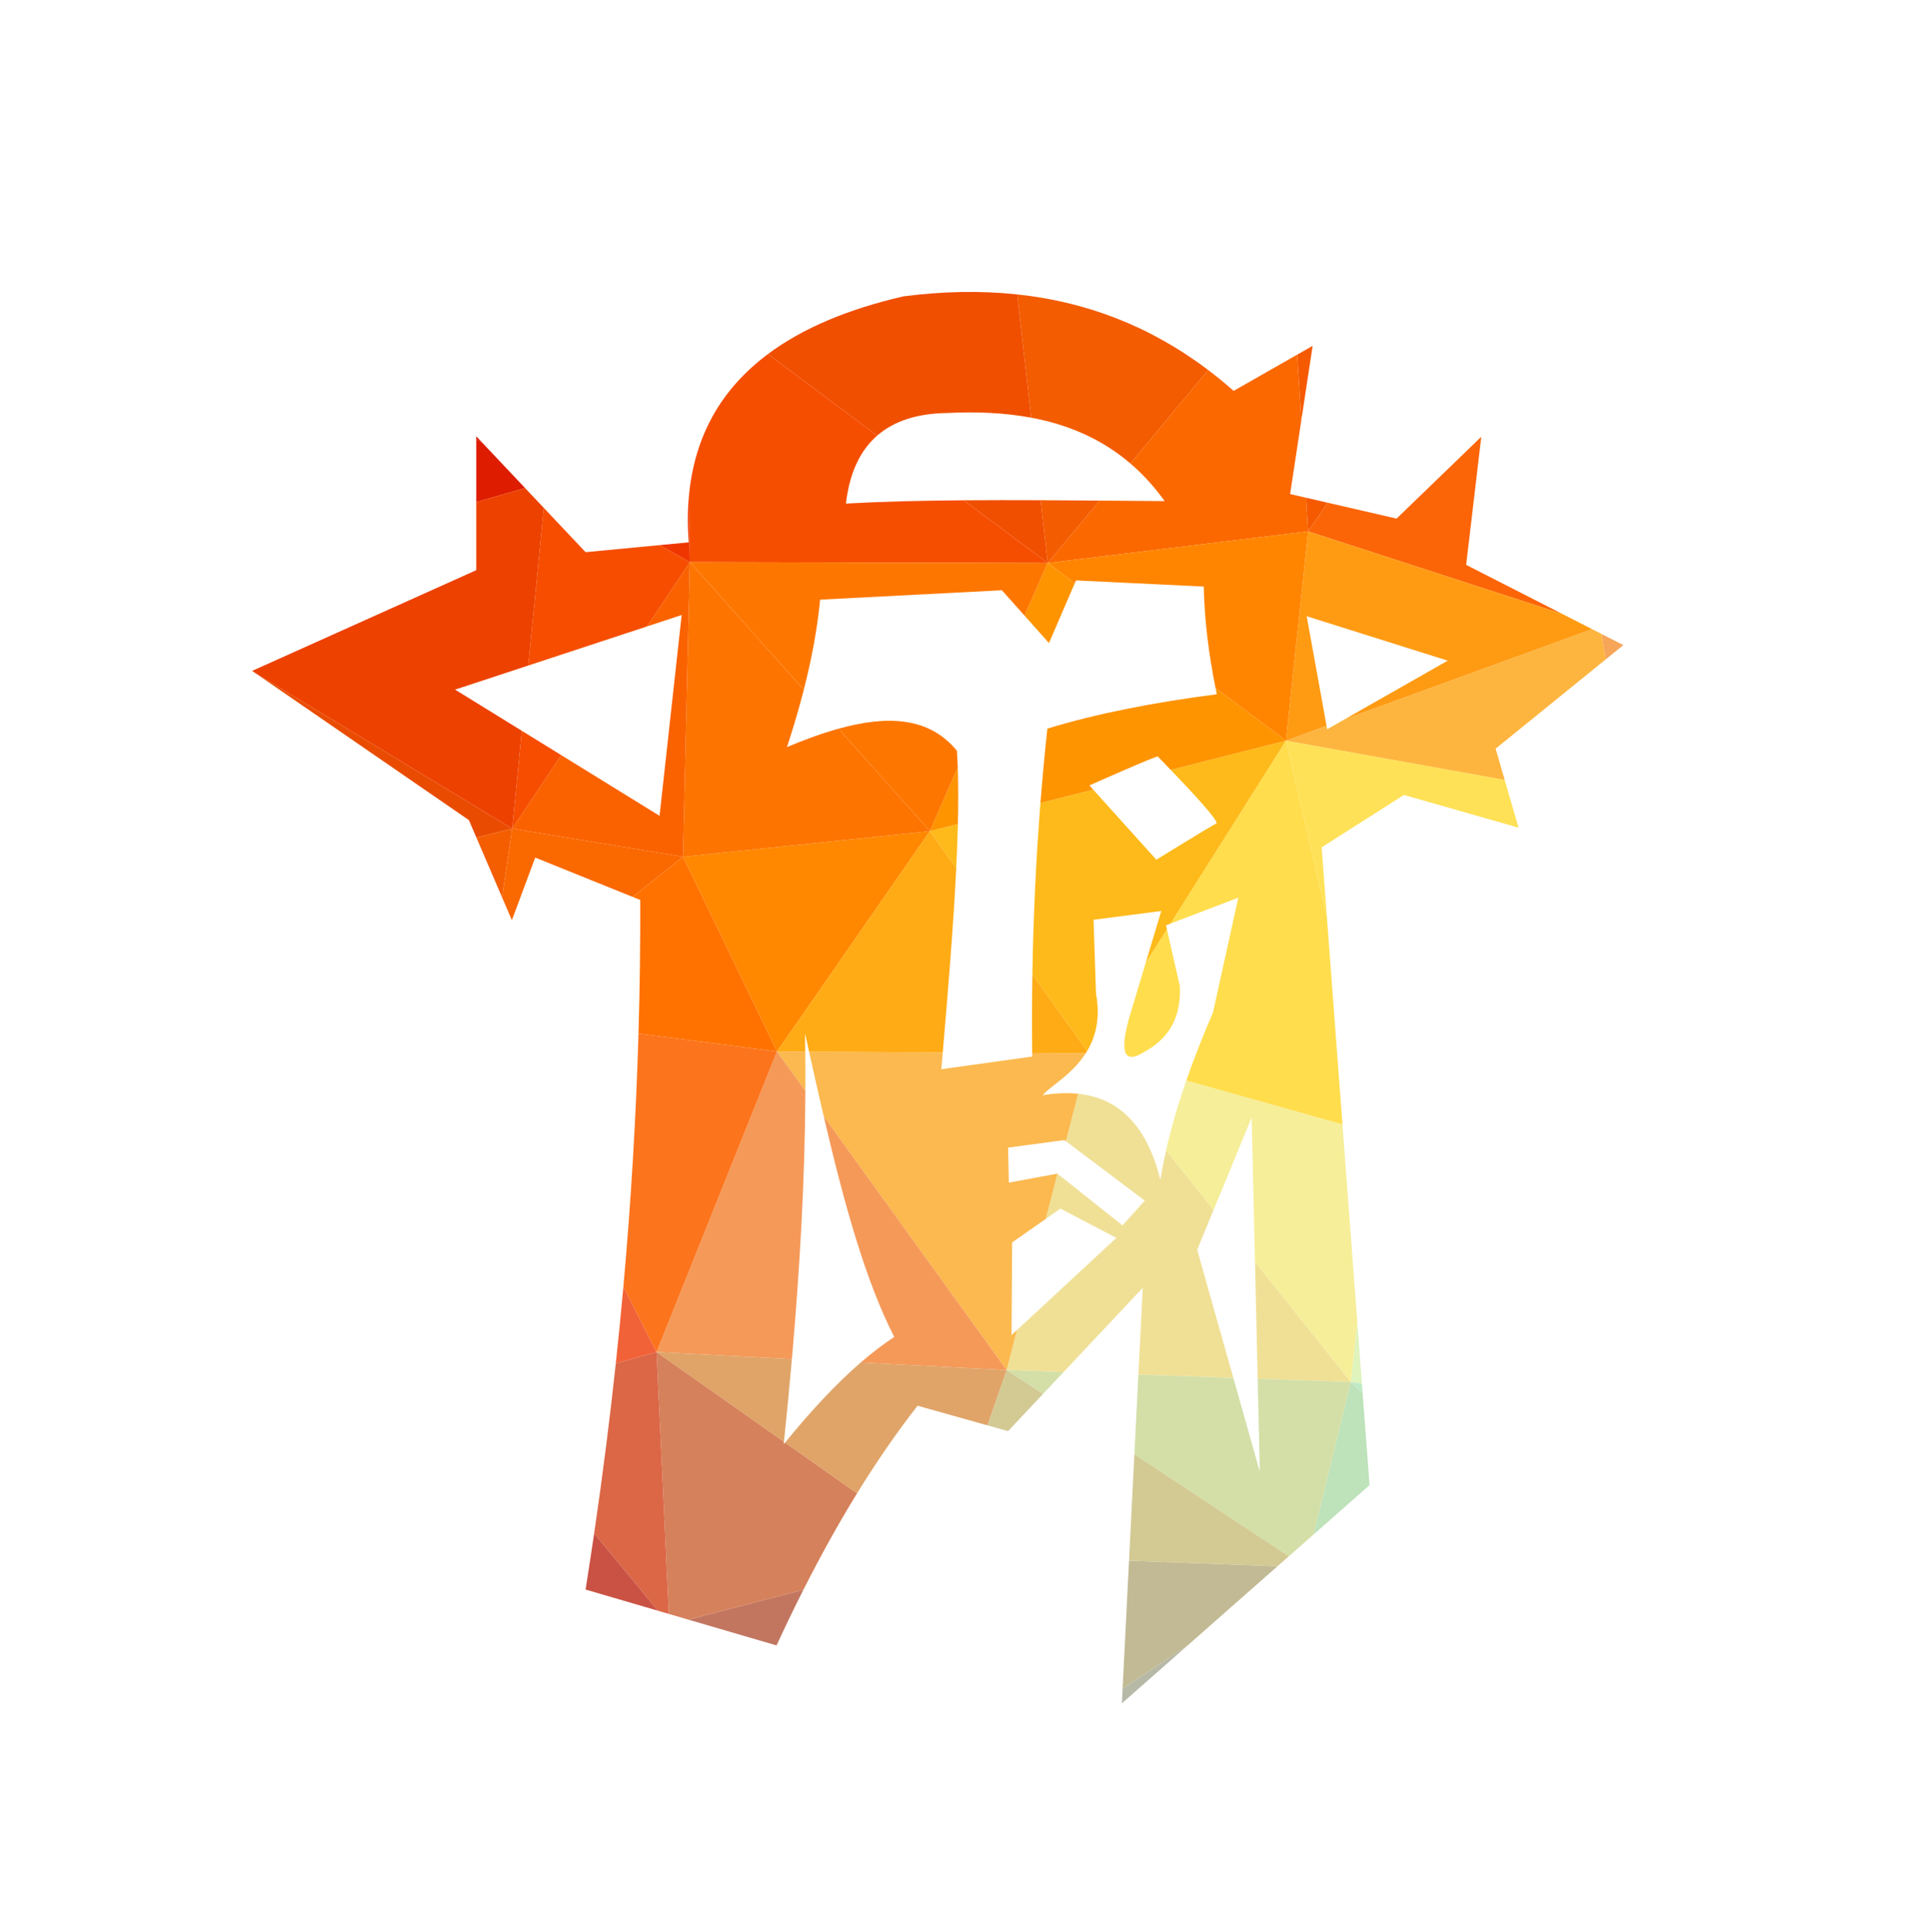
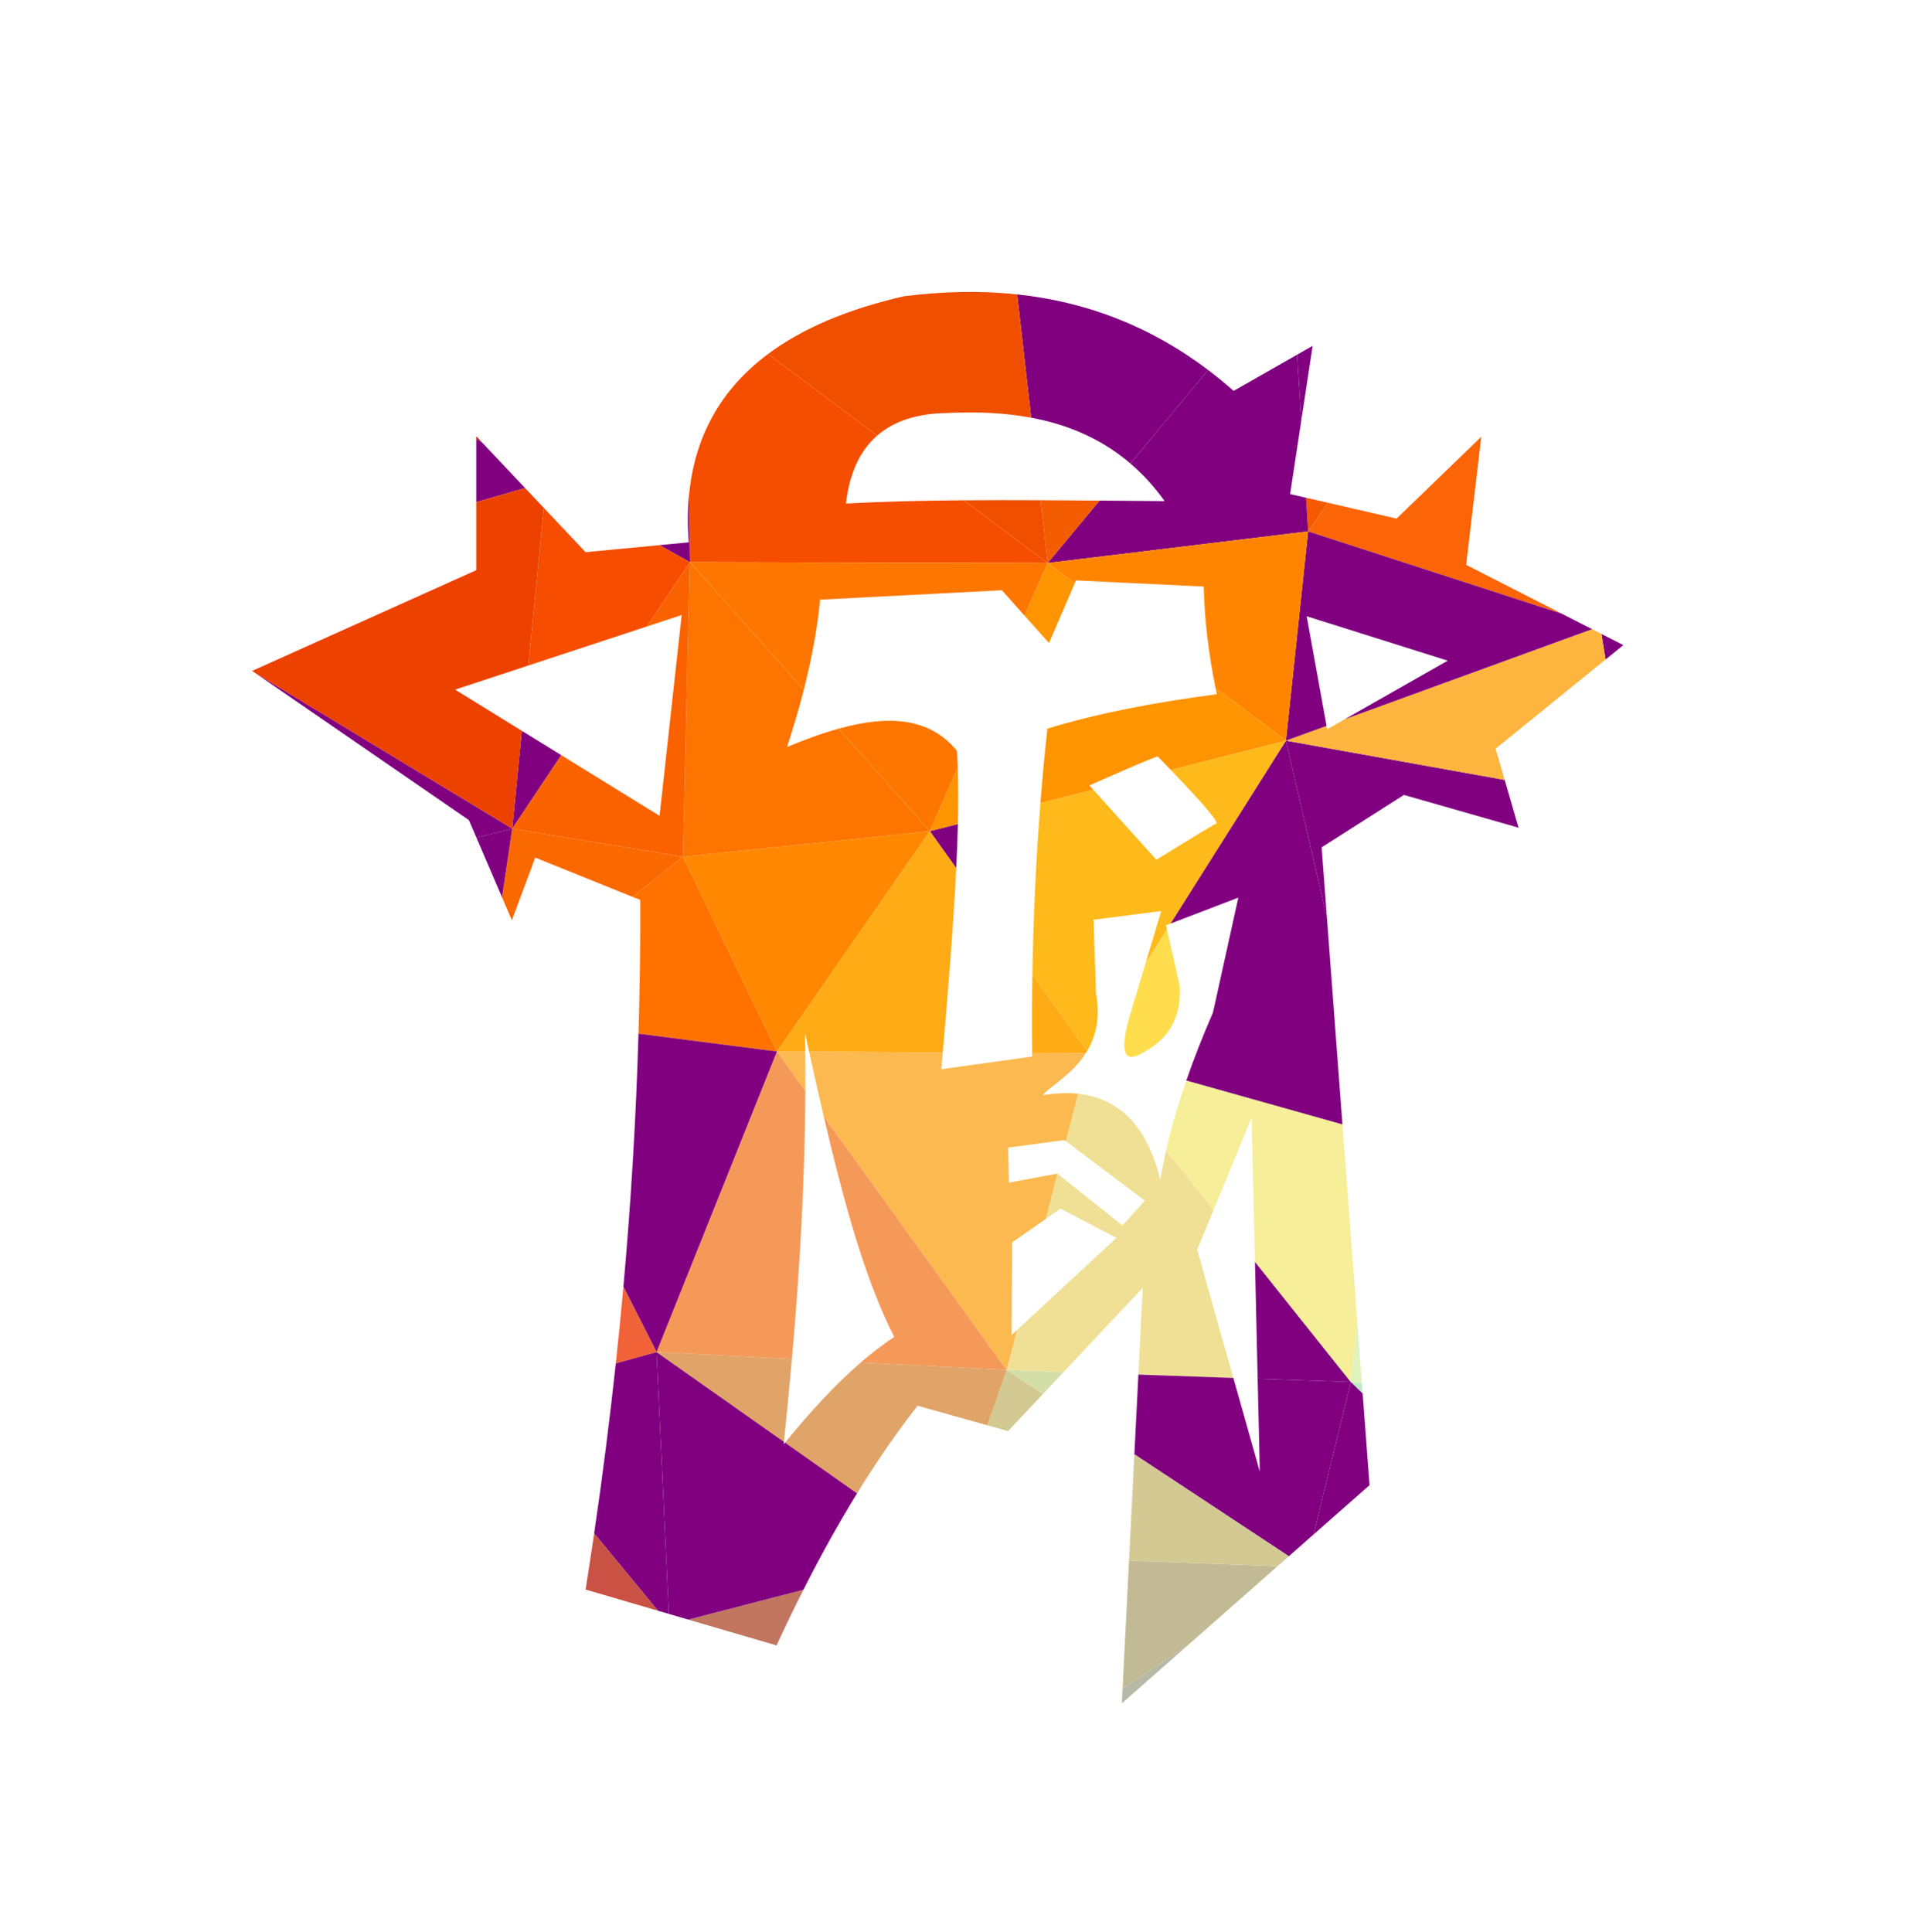
<svg xmlns="http://www.w3.org/2000/svg" version="1.1" id="svg24097" xml:space="preserve" width="1066.667" height="1066.667" viewBox="0 0 1066.667 1066.667">
  <defs id="defs24101">
    <clipPath clipPathUnits="userSpaceOnUse" id="clipPath24111">
      <path d="M 0,800 H 800 V 0 H 0 Z" id="path24109" />
    </clipPath>
  </defs>
  <g id="g24103" transform="matrix(1.333333,0,0,-1.333333,0,1066.667)">
    <g id="g24105">
      <g id="g24107" clip-path="url(#clipPath24111)">
-         <path d="m 672.467,532.771 -9.066,4.626 1.699,-10.6 z" style="fill:#f7a559;fill-opacity:1;fill-rule:nonzero;stroke:none" id="path24113" />
+         <path d="m 672.467,532.771 -9.066,4.626 1.699,-10.6 z" style="fill:purple;fill-opacity:1;fill-rule:nonzero;stroke:none" id="path24113" />
        <path d="m 647.039,545.749 -39.69,20.259 6.273,53.079 -35.101,-33.915 -28.471,6.569 -8.154,-11.866 z" style="fill:#fb6507;fill-opacity:1;fill-rule:nonzero;stroke:none" id="path24115" />
-         <path d="m 543.754,656.738 -6.39,-3.642 1.69,-27.297 z" style="fill:#f55a00;fill-opacity:1;fill-rule:nonzero;stroke:none" id="path24117" />
+         <path d="m 543.754,656.738 -6.39,-3.642 1.69,-27.297 z" style="fill:purple;fill-opacity:1;fill-rule:nonzero;stroke:none" id="path24117" />
        <path d="m 550.05,591.741 -9.017,2.08 0.863,-13.946 z" style="fill:#f55a00;fill-opacity:1;fill-rule:nonzero;stroke:none" id="path24119" />
-         <path d="m 549.65,420.159 -2.165,28.839 34.082,21.702 47.49,-13.568 -5.744,19.798 -90.615,16.269 z" style="fill:#ffe157;fill-opacity:1;fill-rule:nonzero;stroke:none" id="path24121" />
+         <path d="m 549.65,420.159 -2.165,28.839 34.082,21.702 47.49,-13.568 -5.744,19.798 -90.615,16.269 z" style="fill:purple;fill-opacity:1;fill-rule:nonzero;stroke:none" id="path24121" />
        <path d="m 549.776,497.921 -0.254,1.405 -16.824,-6.127 90.615,-16.269 -3.752,12.935 45.539,36.932 -1.699,10.6 -3.881,1.982 -102.425,-37.296 z" style="fill:#fdb53f;fill-opacity:1;fill-rule:nonzero;stroke:none" id="path24123" />
-         <path d="m 532.698,493.199 16.824,6.127 -8.227,45.4 58.424,-18.398 -42.624,-24.245 102.425,37.296 -12.481,6.37 -105.143,34.126 z" style="fill:#ff9b13;fill-opacity:1;fill-rule:nonzero;stroke:none" id="path24125" />
+         <path d="m 532.698,493.199 16.824,6.127 -8.227,45.4 58.424,-18.398 -42.624,-24.245 102.425,37.296 -12.481,6.37 -105.143,34.126 z" style="fill:purple;fill-opacity:1;fill-rule:nonzero;stroke:none" id="path24125" />
        <path d="m 564.168,226.85 -1.92,25.575 -2.663,-24.912 z" style="fill:#dff3bd;fill-opacity:1;fill-rule:nonzero;stroke:none" id="path24127" />
        <path d="m 564.479,222.726 -0.311,4.124 -4.583,0.663 z" style="fill:#c0eac6;fill-opacity:1;fill-rule:nonzero;stroke:none" id="path24129" />
-         <path d="m 544.163,164.369 23.165,20.408 -2.849,37.949 -4.894,4.787 z" style="fill:#bee2ba;fill-opacity:1;fill-rule:nonzero;stroke:none" id="path24131" />
+         <path d="m 544.163,164.369 23.165,20.408 -2.849,37.949 -4.894,4.787 z" style="fill:purple;fill-opacity:1;fill-rule:nonzero;stroke:none" id="path24131" />
        <path d="m 474.113,364.308 c 9.442,5.182 15.254,13.442 14.63,27.154 l -5.352,23.615 -8.787,-13.922 -6.975,-23.237 c -3.965,-14.528 -1.649,-18.816 6.484,-13.61" style="fill:#ffdd4d;fill-opacity:1;fill-rule:nonzero;stroke:none" id="path24133" />
-         <path d="m 484.866,417.414 28.105,10.746 -10.492,-47.573 c -4.126,-9.521 -7.85,-18.941 -11.069,-28.234 l 64.699,-18.185 -6.459,85.991 -16.952,73.04 z" style="fill:#ffdd4d;fill-opacity:1;fill-rule:nonzero;stroke:none" id="path24135" />
+         <path d="m 484.866,417.414 28.105,10.746 -10.492,-47.573 c -4.126,-9.521 -7.85,-18.941 -11.069,-28.234 l 64.699,-18.185 -6.459,85.991 -16.952,73.04 z" style="fill:purple;fill-opacity:1;fill-rule:nonzero;stroke:none" id="path24135" />
        <path d="m 495.93,282.293 6.802,16.518 -19.677,24.676 c -0.927,-4.083 -1.729,-8.134 -2.391,-12.151 -5.28,21.283 -16.26,33.716 -34.035,35.584 l -5.09,-19.669 32.683,-24.612 -9.238,-10.257 -26.925,21.416 -4.842,-18.709 6.07,4.244 23.154,-12.122 -41.138,-38.166 -4.29,-16.579 23.586,-0.82 32.776,34.871 -1.806,-35.947 39.344,-1.367 z" style="fill:#f0e096;fill-opacity:1;fill-rule:nonzero;stroke:none" id="path24137" />
-         <path d="m 559.585,227.513 -39.718,49.809 1.117,-48.468 z" style="fill:#f0e096;fill-opacity:1;fill-rule:nonzero;stroke:none" id="path24139" />
+         <path d="m 559.585,227.513 -39.718,49.809 1.117,-48.468 z" style="fill:purple;fill-opacity:1;fill-rule:nonzero;stroke:none" id="path24139" />
        <path d="m 483.055,323.487 19.677,-24.676 15.757,38.257 1.378,-59.746 39.718,-49.809 2.663,24.912 -6.139,81.743 -64.699,18.185 c -3.386,-9.773 -6.211,-19.406 -8.355,-28.866" style="fill:#f6ee98;fill-opacity:1;fill-rule:nonzero;stroke:none" id="path24141" />
-         <path d="m 482.451,592.418 c -9.107,0.068 -18.109,0.146 -26.967,0.216 l -21.49,-25.849 107.902,13.09 -0.863,13.946 -6.606,1.525 4.627,30.453 -1.69,27.297 -26.336,-15.012 c -3.476,3.073 -6.999,5.952 -10.565,8.65 l -32.197,-38.727 c 5.091,-4.361 9.841,-9.518 14.185,-15.589" style="fill:#fb6800;fill-opacity:1;fill-rule:nonzero;stroke:none" id="path24143" />
+         <path d="m 482.451,592.418 c -9.107,0.068 -18.109,0.146 -26.967,0.216 l -21.49,-25.849 107.902,13.09 -0.863,13.946 -6.606,1.525 4.627,30.453 -1.69,27.297 -26.336,-15.012 c -3.476,3.073 -6.999,5.952 -10.565,8.65 l -32.197,-38.727 c 5.091,-4.361 9.841,-9.518 14.185,-15.589" style="fill:purple;fill-opacity:1;fill-rule:nonzero;stroke:none" id="path24143" />
        <path d="m 432.043,222.545 8.556,9.101 -23.586,0.82 z" style="fill:#d3dfa7;fill-opacity:1;fill-rule:nonzero;stroke:none" id="path24145" />
-         <path d="m 520.984,228.854 0.888,-38.481 -10.959,38.83 -39.344,1.367 -1.659,-33.016 63.985,-42.231 10.268,9.046 15.422,63.144 z" style="fill:#d3dfa7;fill-opacity:1;fill-rule:nonzero;stroke:none" id="path24147" />
+         <path d="m 520.984,228.854 0.888,-38.481 -10.959,38.83 -39.344,1.367 -1.659,-33.016 63.985,-42.231 10.268,9.046 15.422,63.144 z" style="fill:purple;fill-opacity:1;fill-rule:nonzero;stroke:none" id="path24147" />
        <path d="m 503.817,458.871 c -2.16,-1.019 -24.802,-15.008 -24.802,-15.008 l -26.161,29.04 -21.858,-5.556 c -1.855,-23.548 -2.955,-47.23 -3.336,-71.038 l 22.67,-31.691 c 3.516,5.906 5.568,13.57 3.689,23.725 L 453,419 l 28.048,3.623 -6.444,-21.468 8.787,13.922 -0.37,1.632 1.845,0.705 47.832,75.785 -47.722,-12.131 c 7.576,-7.881 20.384,-21.467 18.841,-22.197" style="fill:#feba1a;fill-opacity:1;fill-rule:nonzero;stroke:none" id="path24149" />
-         <path d="m 396.801,458.655 -11.628,-2.956 10.942,-15.296 c 0.312,6.359 0.546,12.462 0.686,18.252" style="fill:#feba1a;fill-opacity:1;fill-rule:nonzero;stroke:none" id="path24151" />
+         <path d="m 396.801,458.655 -11.628,-2.956 10.942,-15.296 c 0.312,6.359 0.546,12.462 0.686,18.252" style="fill:purple;fill-opacity:1;fill-rule:nonzero;stroke:none" id="path24151" />
        <path d="m 431.042,592.791 2.952,-26.006 21.49,25.849 c -8.287,0.065 -16.445,0.122 -24.442,0.157" style="fill:#f35c00;fill-opacity:1;fill-rule:nonzero;stroke:none" id="path24153" />
-         <path d="m 468.266,608.007 32.197,38.727 c -24.436,18.491 -50.951,28.306 -79.099,31.315 l 5.797,-51.068 c 15.099,-2.828 29.064,-8.666 41.105,-18.974" style="fill:#f35c00;fill-opacity:1;fill-rule:nonzero;stroke:none" id="path24155" />
+         <path d="m 468.266,608.007 32.197,38.727 c -24.436,18.491 -50.951,28.306 -79.099,31.315 l 5.797,-51.068 c 15.099,-2.828 29.064,-8.666 41.105,-18.974" style="fill:purple;fill-opacity:1;fill-rule:nonzero;stroke:none" id="path24155" />
        <path d="m 464.727,94.389 27.089,23.865 -26.783,-17.751 z" style="fill:#b7b9a7;fill-opacity:1;fill-rule:nonzero;stroke:none" id="path24157" />
        <path d="m 465.033,100.503 26.783,17.751 37.376,32.928 -61.496,2.315 z" style="fill:#c2ba94;fill-opacity:1;fill-rule:nonzero;stroke:none" id="path24159" />
        <path d="m 467.696,153.497 61.496,-2.315 4.703,4.141 -63.985,42.231 z" style="fill:#d3c993;fill-opacity:1;fill-rule:nonzero;stroke:none" id="path24161" />
        <path d="m 409.023,209.564 8.562,-2.401 14.458,15.382 -15.03,9.921 z" style="fill:#d3c993;fill-opacity:1;fill-rule:nonzero;stroke:none" id="path24163" />
        <path d="m 445.729,559.565 52.918,-2.544 c 0.295,-13.838 2.035,-27.886 4.905,-42.093 l 29.146,-21.729 9.198,86.676 -107.902,-13.09 11.236,-8.377 z" style="fill:#ff8500;fill-opacity:1;fill-rule:nonzero;stroke:none" id="path24165" />
        <path d="m 396.749,482.04 -11.576,-26.341 11.628,2.956 c 0.207,8.538 0.208,16.396 -0.052,23.385" style="fill:#fe9400;fill-opacity:1;fill-rule:nonzero;stroke:none" id="path24167" />
        <path d="m 434.537,533.616 10.693,24.792 -11.236,8.377 -9.584,-21.808 z" style="fill:#fe9400;fill-opacity:1;fill-rule:nonzero;stroke:none" id="path24169" />
        <path d="m 504.069,512.418 c -25.768,-3.347 -49.486,-7.911 -70.204,-14.246 -1.107,-10.248 -2.057,-20.525 -2.869,-30.825 l 21.858,5.556 -1.571,1.744 c 0,0 27.989,12.464 28.367,11.955 0.108,-0.146 2.3,-2.385 5.326,-5.534 l 47.722,12.131 -29.146,21.729 c 0.169,-0.836 0.341,-1.673 0.517,-2.51" style="fill:#fe9400;fill-opacity:1;fill-rule:nonzero;stroke:none" id="path24171" />
        <path d="m 392.398,628.925 c 11.989,0.587 23.68,0.132 34.763,-1.944 l -5.797,51.068 c -15.223,1.628 -30.921,1.267 -47.027,-0.79 -23.324,-5.358 -42.043,-13.34 -56.209,-23.917 l 45.235,-33.792 c 7.028,6.122 16.746,9.201 29.035,9.375" style="fill:#f04f00;fill-opacity:1;fill-rule:nonzero;stroke:none" id="path24173" />
        <path d="m 399.222,592.762 34.772,-25.977 -2.952,26.006 c -10.939,0.047 -21.578,0.051 -31.82,-0.029" style="fill:#f04f00;fill-opacity:1;fill-rule:nonzero;stroke:none" id="path24175" />
        <path d="m 433.994,566.785 -34.772,25.977 c -17.569,-0.139 -33.982,-0.523 -48.794,-1.358 1.455,12.612 5.813,21.941 12.935,28.146 l -45.235,33.792 C 298.581,638.748 287.709,619.209 285.41,594.785 l 0.351,-27.646 z" style="fill:#f64e00;fill-opacity:1;fill-rule:nonzero;stroke:none" id="path24177" />
        <path d="m 431.957,346.307 c 2.432,3.359 11.885,8.125 17.821,17.417 l -22.2,0.122 c 0.006,-0.505 0.007,-1.008 0.013,-1.512 l -37.652,-5.255 c 0.202,2.326 0.402,4.65 0.601,6.969 l -55.384,0.304 c 2.036,-9.179 4.048,-18.129 6.073,-26.803 l 75.784,-105.083 4.29,16.579 -2.278,-2.112 0.251,38.407 13.941,9.749 4.842,18.709 -0.043,0.033 -20.094,-3.73 -0.337,14.504 23.31,3.131 0.644,-0.485 5.09,19.669 c -4.457,0.469 -9.342,0.273 -14.672,-0.613" style="fill:#fbb94f;fill-opacity:1;fill-rule:nonzero;stroke:none" id="path24179" />
        <path d="m 333.578,364.36 -11.731,0.065 11.781,-16.337 c 0.027,5.428 0.01,10.851 -0.05,16.272" style="fill:#fbb94f;fill-opacity:1;fill-rule:nonzero;stroke:none" id="path24181" />
        <path d="m 427.578,363.846 22.2,-0.122 c 0.188,0.294 0.372,0.591 0.552,0.894 l -22.67,31.691 c -0.174,-10.795 -0.197,-21.618 -0.082,-32.463" style="fill:#ffab15;fill-opacity:1;fill-rule:nonzero;stroke:none" id="path24183" />
        <path d="m 333.465,372.004 c 0.566,-2.568 1.13,-5.118 1.691,-7.652 l 55.384,-0.304 c 2.313,26.967 4.448,53.334 5.575,76.355 l -10.942,15.296 -63.326,-91.274 11.731,-0.065 c -0.029,2.548 -0.064,5.096 -0.113,7.644" style="fill:#ffab15;fill-opacity:1;fill-rule:nonzero;stroke:none" id="path24185" />
        <path d="m 396.381,489.019 c -11.554,14.085 -28.953,14.714 -49.06,9.112 l 37.852,-42.432 11.576,26.341 c -0.09,2.433 -0.211,4.764 -0.368,6.979" style="fill:#fd7700;fill-opacity:1;fill-rule:nonzero;stroke:none" id="path24187" />
        <path d="m 339.739,551.594 75.297,3.898 9.374,-10.515 9.584,21.808 -148.233,0.354 47.197,-52.908 c 3.288,12.871 5.613,25.351 6.781,37.363" style="fill:#fd7700;fill-opacity:1;fill-rule:nonzero;stroke:none" id="path24189" />
        <path d="m 333.628,348.088 -11.781,16.337 -49.883,-124.53 56.078,-2.873 c 3.272,37.307 5.405,74.262 5.586,111.066" style="fill:#f59959;fill-opacity:1;fill-rule:nonzero;stroke:none" id="path24191" />
        <path d="m 370.439,246.17 c -4.666,-3.049 -9.304,-6.613 -13.919,-10.606 l 60.493,-3.098 -75.784,105.083 c 8.526,-36.507 17.307,-68.125 29.21,-91.379" style="fill:#f59959;fill-opacity:1;fill-rule:nonzero;stroke:none" id="path24193" />
        <path d="m 271.964,239.895 52.783,-37.184 c 1.19,11.474 2.295,22.909 3.295,34.311 z" style="fill:#e0a468;fill-opacity:1;fill-rule:nonzero;stroke:none" id="path24195" />
        <path d="m 356.52,235.564 c -10.546,-9.123 -20.973,-20.498 -31.33,-33.166 l 29.833,-21.016 c 8.072,13.113 16.426,25.234 25.079,36.297 l 28.921,-8.115 7.99,22.902 z" style="fill:#e0a468;fill-opacity:1;fill-rule:nonzero;stroke:none" id="path24197" />
        <path d="m 282.931,445.086 38.916,-80.661 63.326,91.274 z" style="fill:#ff8800;fill-opacity:1;fill-rule:nonzero;stroke:none" id="path24199" />
        <path d="m 385.173,455.699 -37.852,42.432 c -6.835,-1.904 -13.981,-4.527 -21.318,-7.589 2.64,8.026 4.972,15.929 6.955,23.689 l -47.197,52.908 -2.83,-122.053 z" style="fill:#fd7400;fill-opacity:1;fill-rule:nonzero;stroke:none" id="path24201" />
        <path d="m 321.684,118.382 c 3.641,7.916 7.347,15.603 11.118,23.061 l -47.67,-12.364 z" style="fill:#c27660;fill-opacity:1;fill-rule:nonzero;stroke:none" id="path24203" />
-         <path d="m 324.647,201.734 c 0.034,0.326 0.066,0.651 0.1,0.977 l -52.783,37.184 5.099,-108.455 8.069,-2.361 47.67,12.364 c 7.163,14.17 14.565,27.502 22.221,39.939 l -29.833,21.016 c -0.181,-0.221 -0.362,-0.441 -0.543,-0.664" style="fill:#d5815b;fill-opacity:1;fill-rule:nonzero;stroke:none" id="path24205" />
+         <path d="m 324.647,201.734 c 0.034,0.326 0.066,0.651 0.1,0.977 l -52.783,37.184 5.099,-108.455 8.069,-2.361 47.67,12.364 c 7.163,14.17 14.565,27.502 22.221,39.939 l -29.833,21.016 c -0.181,-0.221 -0.362,-0.441 -0.543,-0.664" style="fill:purple;fill-opacity:1;fill-rule:nonzero;stroke:none" id="path24205" />
        <path d="m 285.761,567.139 -17.757,-26.636 14.372,4.732 -9.159,-83.184 -40.748,25.15 -20.293,-30.44 70.755,-11.675 z" style="fill:#fa6200;fill-opacity:1;fill-rule:nonzero;stroke:none" id="path24207" />
-         <path d="m 285.41,594.785 c -0.581,-6.172 -0.618,-12.655 -0.106,-19.45 l -12.128,-1.154 12.585,-7.042 z" style="fill:#f03600;fill-opacity:1;fill-rule:nonzero;stroke:none" id="path24209" />
+         <path d="m 285.41,594.785 c -0.581,-6.172 -0.618,-12.655 -0.106,-19.45 l -12.128,-1.154 12.585,-7.042 z" style="fill:purple;fill-opacity:1;fill-rule:nonzero;stroke:none" id="path24209" />
        <path d="m 282.931,445.086 -20.925,-16.596 3.198,-1.29 c 0.07,-18.433 -0.171,-36.899 -0.711,-55.396 l 57.354,-7.379 z" style="fill:#ff7200;fill-opacity:1;fill-rule:nonzero;stroke:none" id="path24211" />
-         <path d="m 321.847,364.425 -57.354,7.379 c -1.017,-34.839 -3.108,-69.792 -6.26,-104.858 l 13.731,-27.051 z" style="fill:#fc741c;fill-opacity:1;fill-rule:nonzero;stroke:none" id="path24213" />
+         <path d="m 321.847,364.425 -57.354,7.379 c -1.017,-34.839 -3.108,-69.792 -6.26,-104.858 l 13.731,-27.051 z" style="fill:purple;fill-opacity:1;fill-rule:nonzero;stroke:none" id="path24213" />
        <path d="m 258.233,266.946 c -0.949,-10.565 -2,-21.142 -3.141,-31.728 l 16.872,4.677 z" style="fill:#f26238;fill-opacity:1;fill-rule:nonzero;stroke:none" id="path24215" />
-         <path d="m 255.092,235.218 c -2.525,-23.427 -5.516,-46.904 -8.968,-70.428 l 26.426,-32.028 4.513,-1.322 -5.099,108.455 z" style="fill:#db6747;fill-opacity:1;fill-rule:nonzero;stroke:none" id="path24217" />
+         <path d="m 255.092,235.218 c -2.525,-23.427 -5.516,-46.904 -8.968,-70.428 l 26.426,-32.028 4.513,-1.322 -5.099,108.455 z" style="fill:purple;fill-opacity:1;fill-rule:nonzero;stroke:none" id="path24217" />
        <path d="m 212.176,456.761 -4.201,-28.485 4.066,-9.467 9.669,25.942 40.296,-16.261 20.925,16.596 z" style="fill:#fa6800;fill-opacity:1;fill-rule:nonzero;stroke:none" id="path24219" />
        <path d="m 268.004,540.503 17.757,26.636 -12.585,7.042 -30.607,-2.913 -17.305,18.34 -6.433,-65.295 z" style="fill:#f64d00;fill-opacity:1;fill-rule:nonzero;stroke:none" id="path24221" />
-         <path d="m 216.166,497.264 -3.99,-40.503 20.293,30.44 z" style="fill:#f64d00;fill-opacity:1;fill-rule:nonzero;stroke:none" id="path24223" />
+         <path d="m 216.166,497.264 -3.99,-40.503 20.293,30.44 z" style="fill:purple;fill-opacity:1;fill-rule:nonzero;stroke:none" id="path24223" />
        <path d="m 242.569,141.535 29.981,-8.773 -26.426,32.028 c -1.137,-7.747 -2.319,-15.497 -3.555,-23.255" style="fill:#ca5244;fill-opacity:1;fill-rule:nonzero;stroke:none" id="path24225" />
-         <path d="m 197.358,453.001 14.818,3.76 -106.535,64.5 88.593,-60.987 z" style="fill:#e94c00;fill-opacity:1;fill-rule:nonzero;stroke:none" id="path24227" />
+         <path d="m 197.358,453.001 14.818,3.76 -106.535,64.5 88.593,-60.987 z" style="fill:purple;fill-opacity:1;fill-rule:nonzero;stroke:none" id="path24227" />
        <path d="m 197.288,619.261 v -1.148 l 2.55,-1.555 z" style="fill:#db1300;fill-opacity:1;fill-rule:nonzero;stroke:none" id="path24229" />
-         <path d="m 199.838,616.558 -2.55,1.555 v -26.111 l 20.208,5.84 z" style="fill:#dd1c00;fill-opacity:1;fill-rule:nonzero;stroke:none" id="path24231" />
+         <path d="m 199.838,616.558 -2.55,1.555 v -26.111 l 20.208,5.84 z" style="fill:purple;fill-opacity:1;fill-rule:nonzero;stroke:none" id="path24231" />
        <path d="m 216.166,497.264 -27.653,17.068 30.318,9.981 6.433,65.295 -7.768,8.234 -20.208,-5.84 v -28.195 l -92.849,-41.719 1.202,-0.827 106.535,-64.5 z" style="fill:#ed4100;fill-opacity:1;fill-rule:nonzero;stroke:none" id="path24233" />
-         <path d="m 197.358,453.001 10.617,-24.725 4.201,28.485 z" style="fill:#f55e00;fill-opacity:1;fill-rule:nonzero;stroke:none" id="path24235" />
+         <path d="m 197.358,453.001 10.617,-24.725 4.201,28.485 z" style="fill:purple;fill-opacity:1;fill-rule:nonzero;stroke:none" id="path24235" />
      </g>
    </g>
  </g>
</svg>
